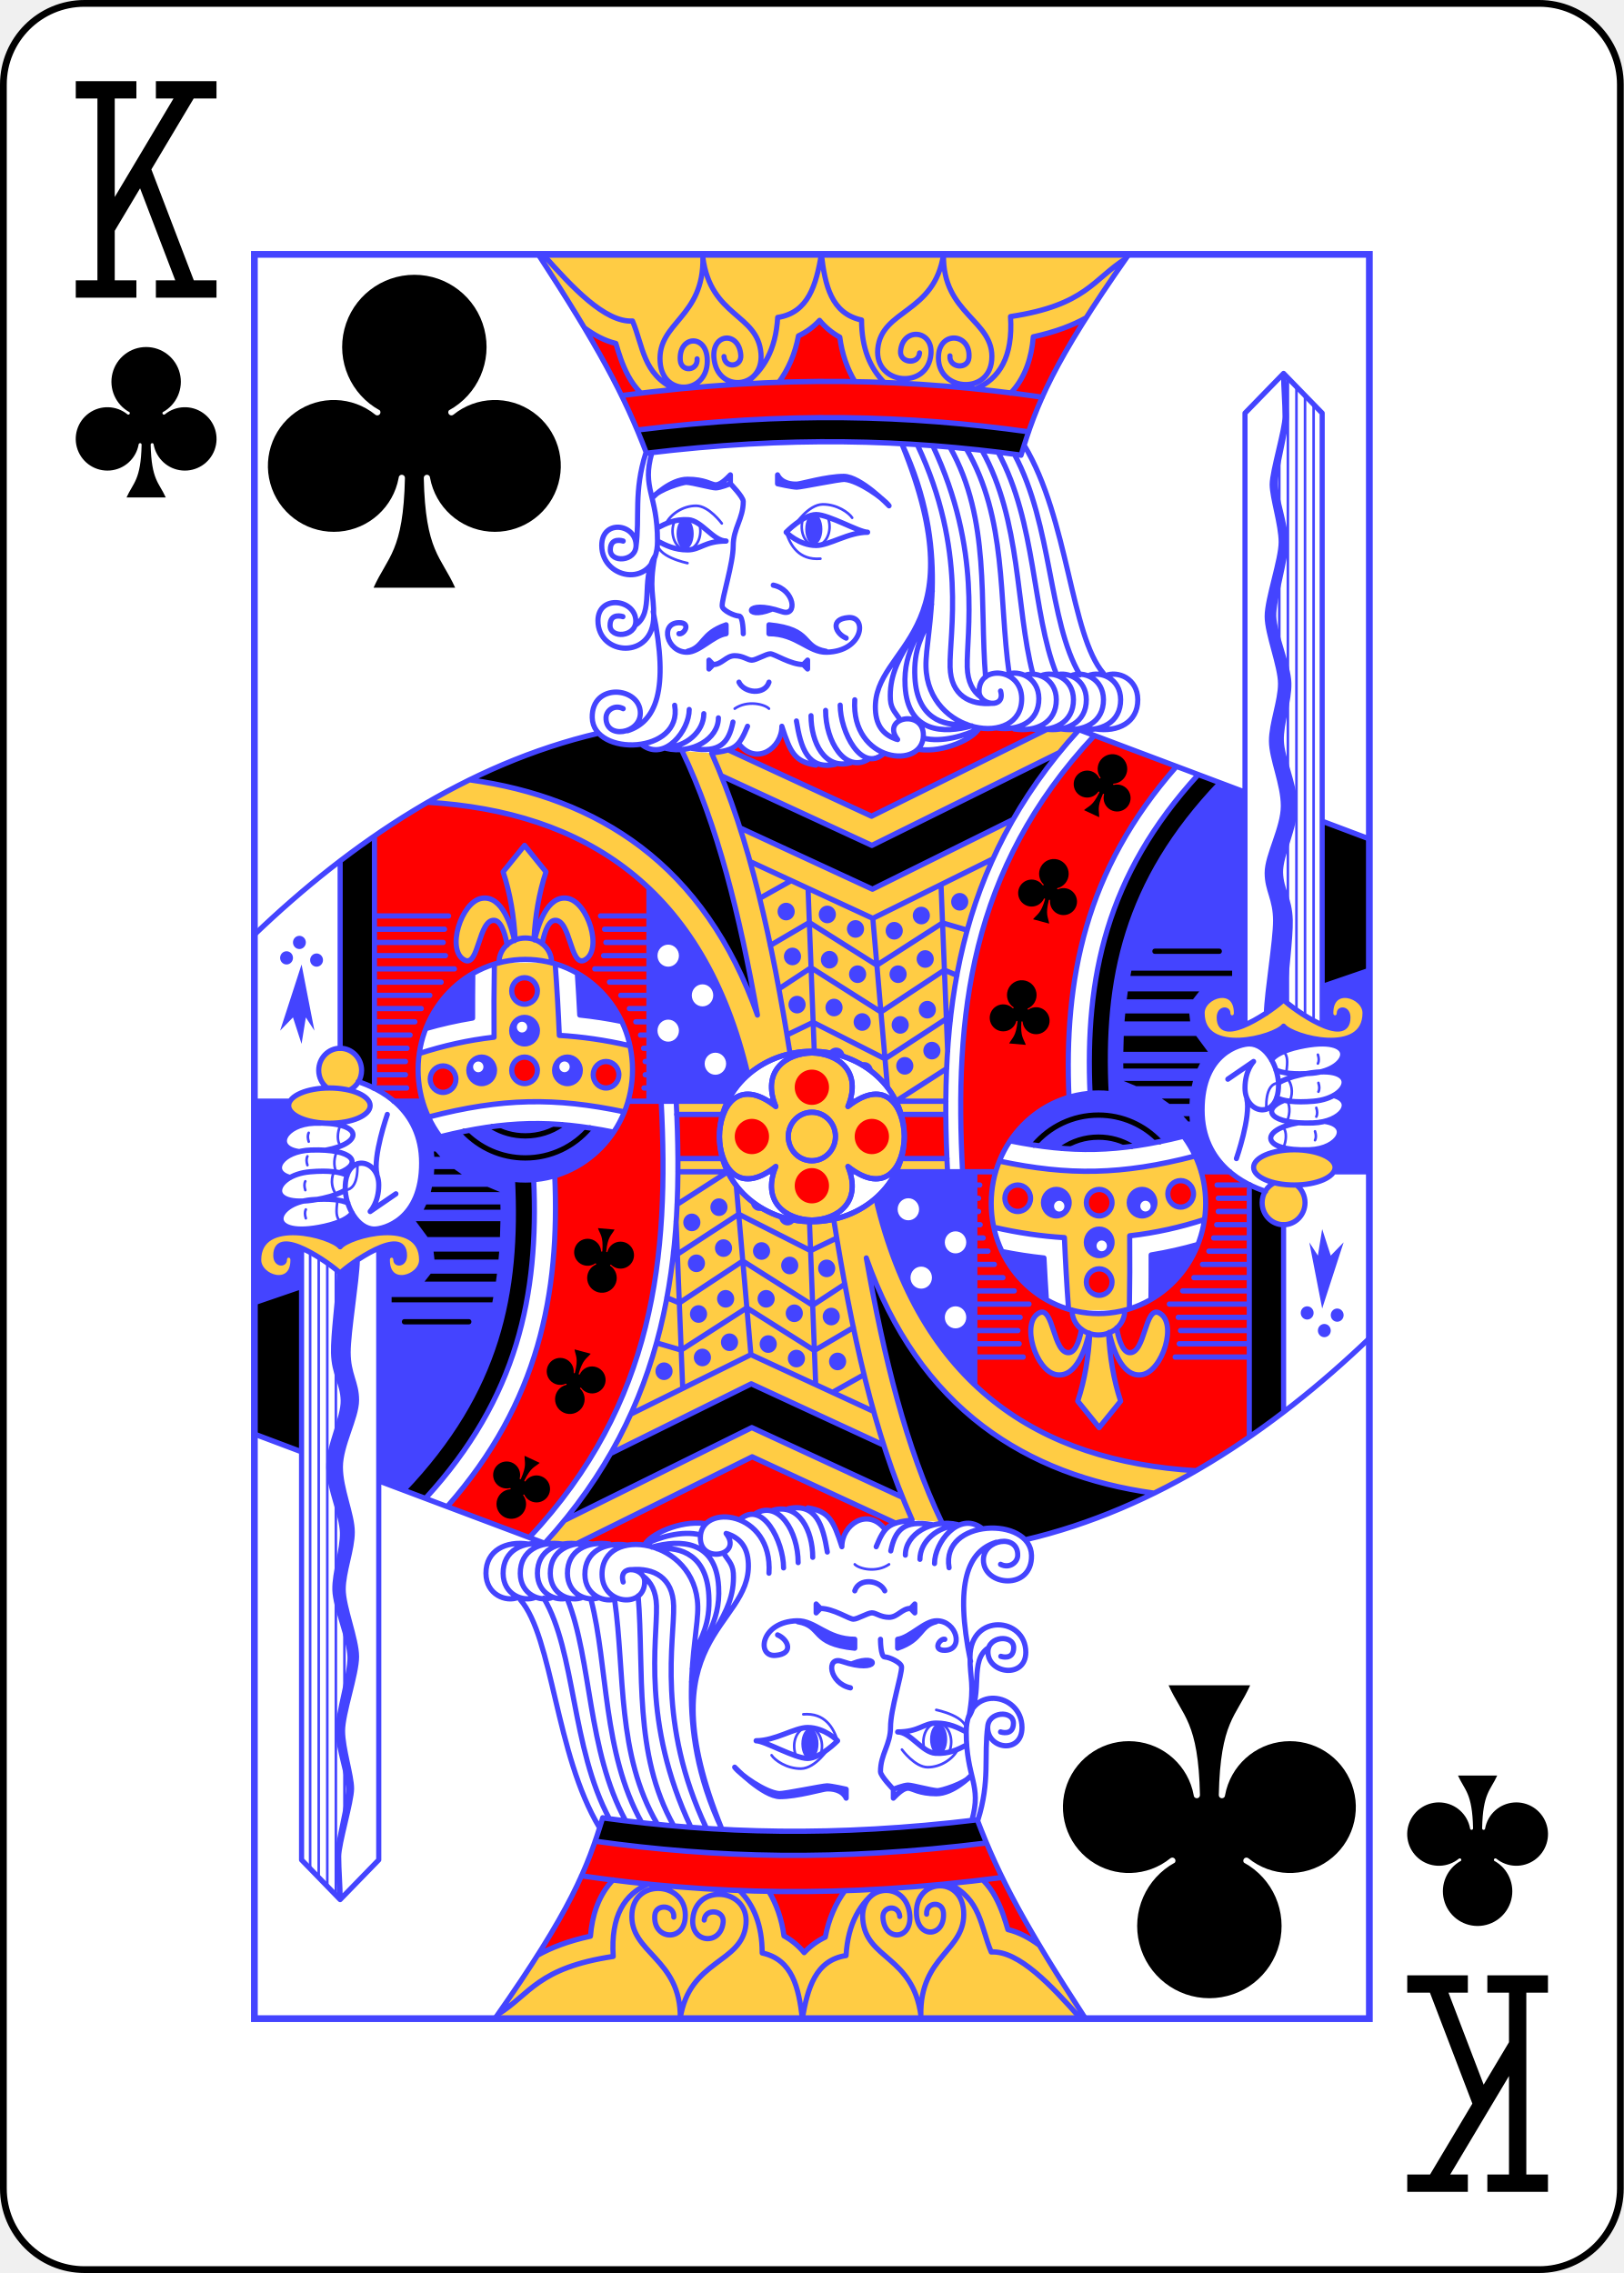
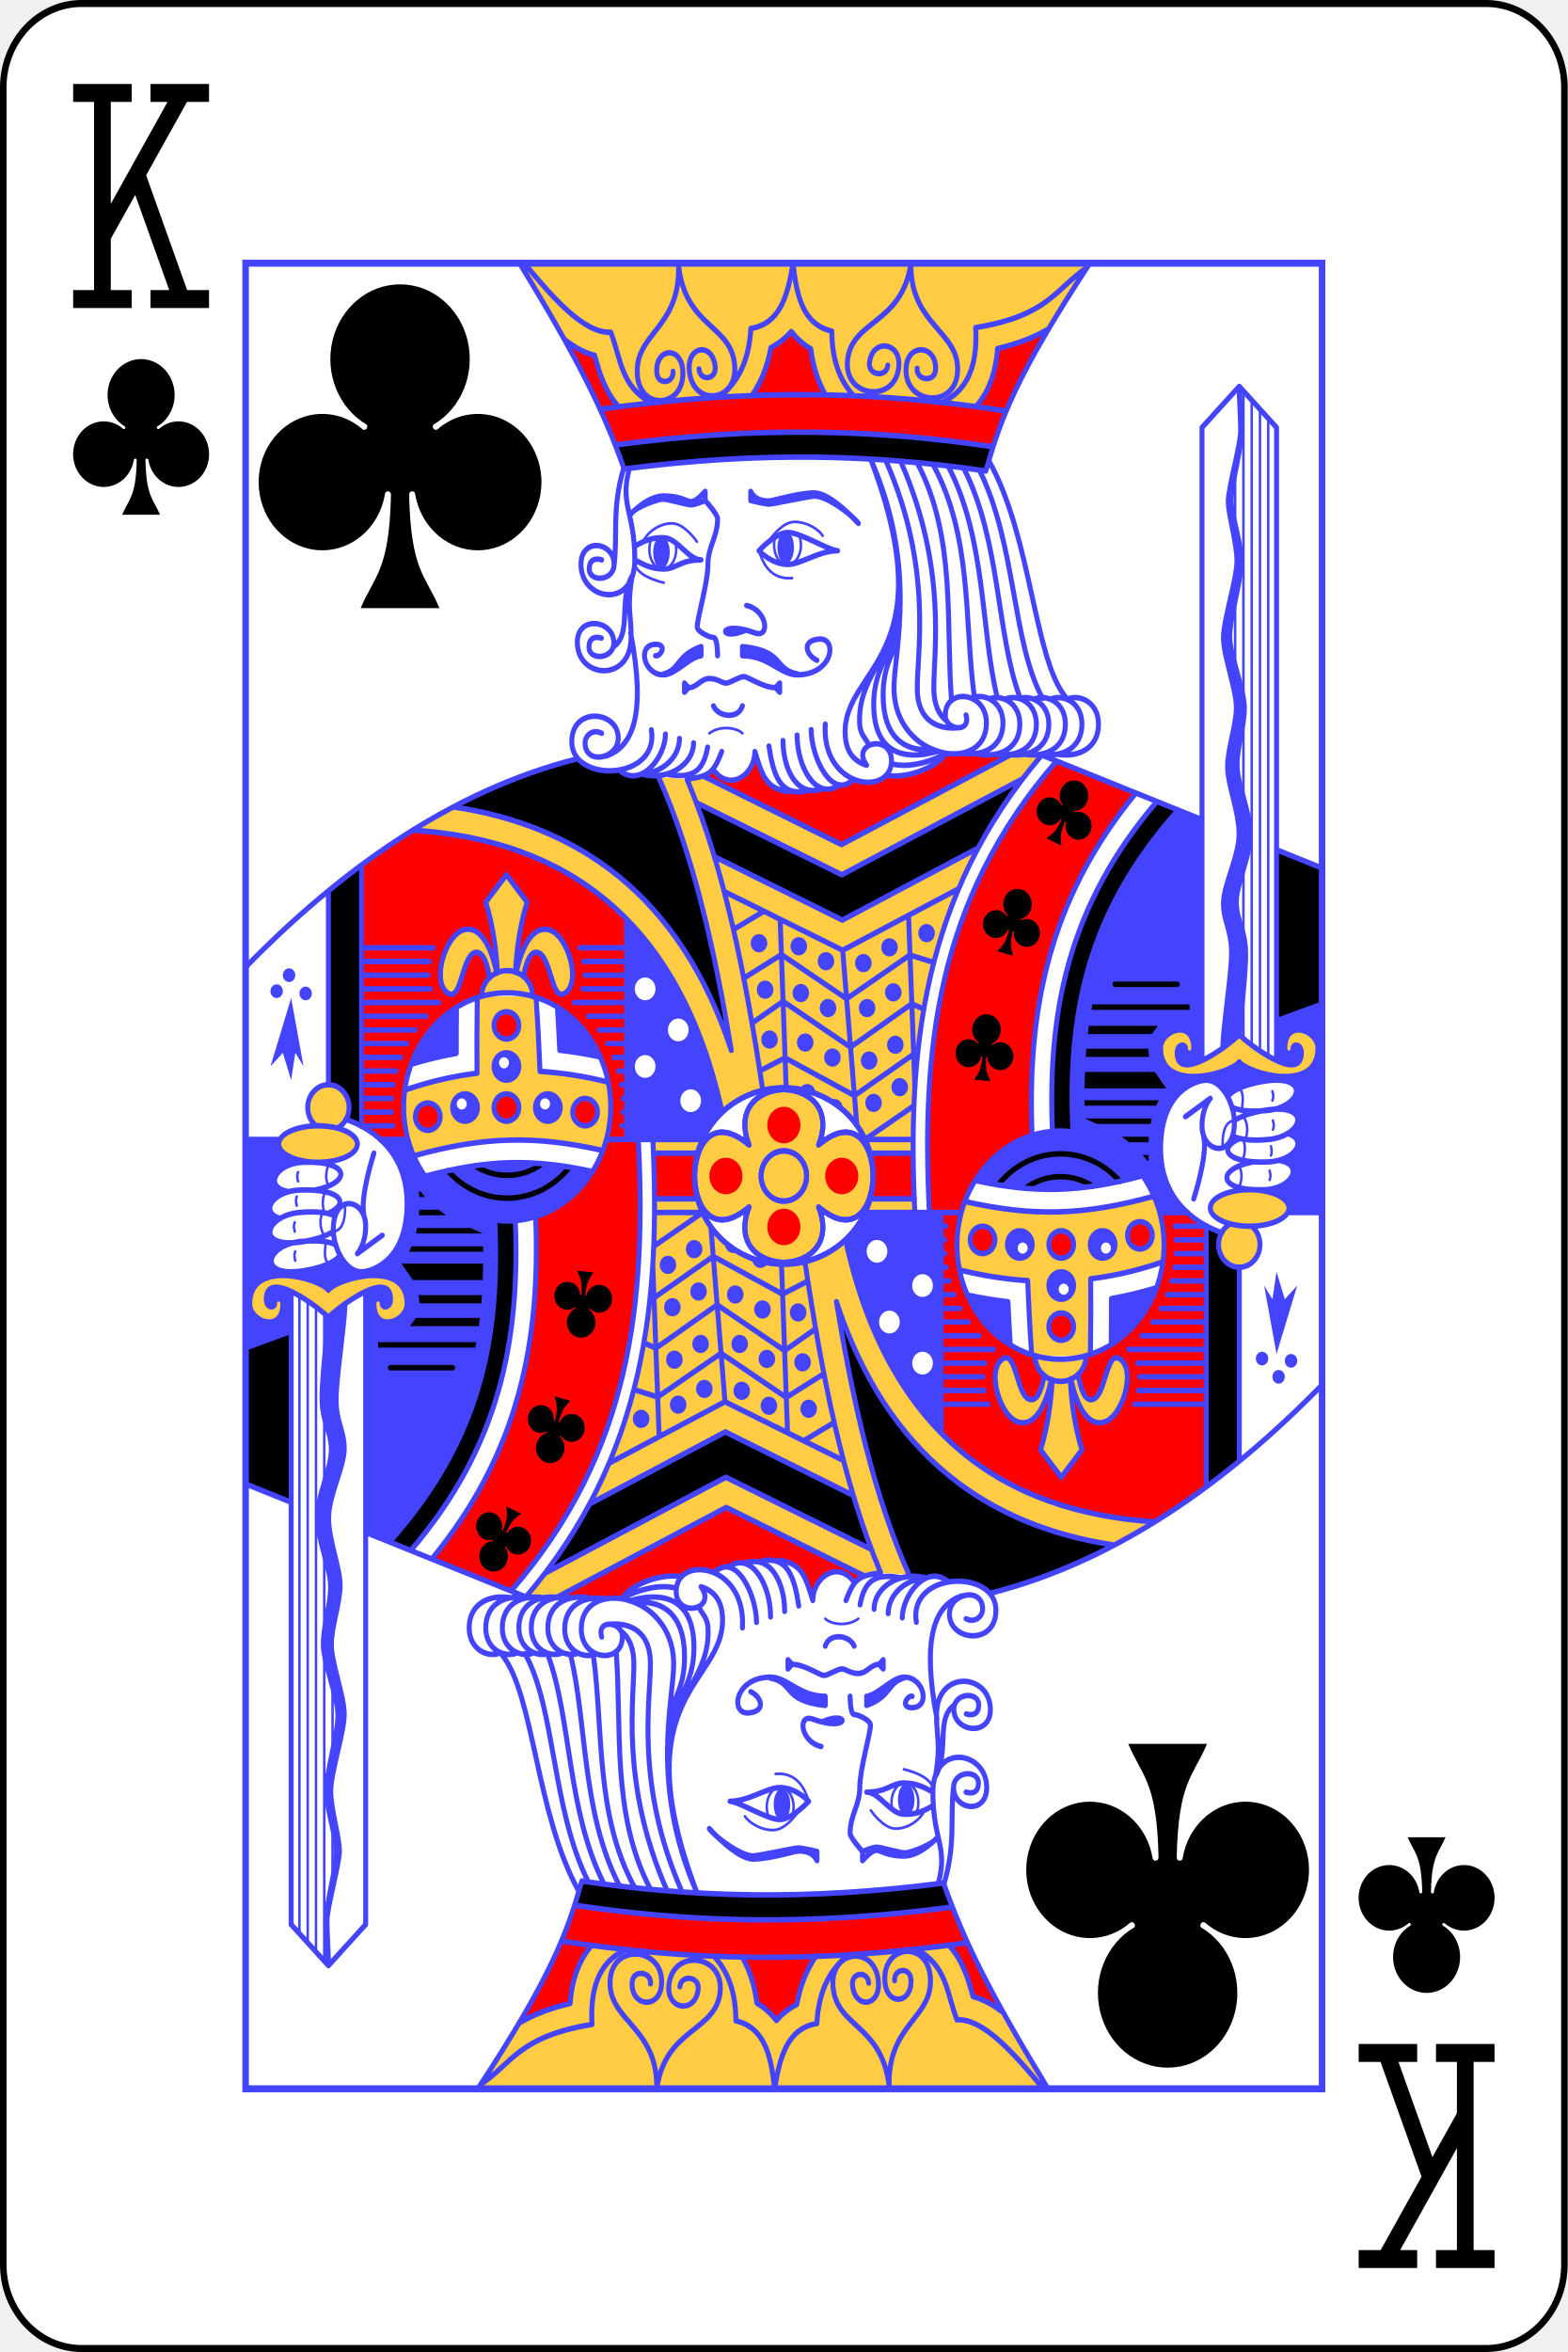
- <svg xmlns="http://www.w3.org/2000/svg" xmlns:xlink="http://www.w3.org/1999/xlink" width="2.5in" height="3.5in" viewBox="-120 -168 240 336" preserveAspectRatio="none" class="card" face="KC">
+ <svg xmlns="http://www.w3.org/2000/svg" xmlns:xlink="http://www.w3.org/1999/xlink" width="360" height="540" viewBox="-120 -168 240 336" preserveAspectRatio="none" class="card" face="KC">
  <defs>
    <rect id="CKX" width="164.8" height="260.8" x="-82.4" y="-130.4" />
  </defs>
  <symbol id="CK" viewBox="-500 -500 1000 1000" preserveAspectRatio="xMinYMid">
    <path d="M-285 -460L-85 -460M-185 -460L-185 460M-285 460L-85 460M85 -460L285 -460M185 -440L-170 155M85 460L285 460M185 440L-10 -70" stroke="black" stroke-width="80" stroke-linecap="square" stroke-miterlimit="1.5" fill="none" />
  </symbol>
  <symbol id="C" viewBox="-600 -600 1200 1200" preserveAspectRatio="xMinYMid">
    <path d="M30 150C35 385 85 400 130 500L-130 500C-85 400 -35 385 -30 150A10 10 0 0 0 -50 150A210 210 0 1 1 -124 -51A10 10 0 0 0 -110 -65A230 230 0 1 1 110 -65A10 10 0 0 0 124 -51A210 210 0 1 1 50 150A10 10 0 0 0 30 150Z" fill="black" />
  </symbol>
  <symbol id="CK1" preserveAspectRatio="none" viewBox="0 0 1300 2000">
    <path fill="#FC4" d="M315.885,799.273c-12.562,0 -24.692,1.853 -36.105,5.371 -0.482,27.81 -0.564,55.373 -0.33,82.758 -30.264,3.329 -59.226,9.711 -87.205,18.668 -0.918,6.037 -1.359,12.068 -1.359,18.203 0,19.372 4.407,37.715 12.396,53.82 85.715,-21.842 147.417,-22.492 227.926,-6.012 6.301,-14.68 9.678,-30.85 9.678,-47.809 0,-9.419 -1.041,-18.594 -3.1,-27.301 -28.568,-6.289 -55.929,-10.094 -82.244,-11.602 -1.17,-27.087 -2.756,-54.122 -4.695,-81.094 -11.011,-3.262 -22.783,-5.004 -34.961,-5.004zM315,865a15,15 0 0 1 15,15 15,15 0 0 1 -15,15 15,15 0 0 1 -15,-15 15,15 0 0 1 15,-15zm-50,45a15,15 0 0 1 15,15 15,15 0 0 1 -15,15 15,15 0 0 1 -15,-15 15,15 0 0 1 15,-15zm100,0a15,15 0 0 1 15,15 15,15 0 0 1 -15,15 15,15 0 0 1 -15,-15 15,15 0 0 1 15,-15zM285.242,803.2a30.653,27.5 0 0 1 -0.01,-0.7 30.653,27.5 0 0 1 30.653,-27.5 30.653,27.5 0 0 1 30.653,27.5v0a30.653,27.5 0 0 1 -0.011,0.741M303.336,777.964C300.167,763.716 289.4,725.933 265,730c-23.937,3.989 -41.639,59.017 -20,70 16.945,8.601 16.09,-46.873 35,-45 9.353,0.926 13.581,21.494 14.691,28.027M325.938,776.554C327.446,750.406 331.614,724.785 340,700l-25,-30 -25,30c8.449,24.971 12.617,50.791 14.095,77.143M335.565,781.59C336.989,773.911 341.253,755.866 350,755c18.91,-1.873 18.055,53.601 35,45 21.639,-10.983 3.937,-66.011 -20,-70 -24.002,-4 -34.812,32.494 -38.175,47.247M692.055,965.938C709.004,925.848 680.221,905.826 650,905.238c-30.221,0.587 -59.004,20.61 -42.055,60.699 -45,-34.547 -65.377,2.234 -65.636,34.062 0.259,31.828 20.636,68.61 65.636,34.062 -16.95,40.089 11.834,60.112 42.055,60.699 30.221,-0.587 59.004,-20.61 42.055,-60.699 45,34.547 65.377,-2.234 65.636,-34.062 -0.259,-31.828 -20.636,-68.61 -65.636,-34.062zM625.332,910.537c-1.29,-7.872 -2.6,-15.699 -3.928,-23.484 1.33,7.788 2.648,15.604 3.941,23.479zm124.392,49.792 56.495,-0.442c0.754,-109.529 18.217,-216.805 78.238,-318.928L720.643,719.635 566.141,650.158c-9.748,-29.54 -20.637,-57.824 -32.992,-84.678l-34.475,-2.598c41.321,84.043 67.265,185.872 87.854,299.418C556.316,778.594 509.835,715.502 450.533,671.752 393.438,629.63 325.649,605.785 251.816,595.359c-16.482,7.737 -33.214,16.435 -49.742,25.709 182.001,10.664 321.309,95.862 372.763,308.34C635,890 711.038,893.671 749.724,960.329ZM609.779,823.213c0.128,0.657 0.259,1.311 0.387,1.969 -0.128,-0.658 -0.259,-1.312 -0.387,-1.969zm3.334,17.41c0.19,1.013 0.377,2.032 0.566,3.047 -0.189,-1.015 -0.377,-2.034 -0.566,-3.047zm2.693,14.621c0.351,1.93 0.701,3.861 1.049,5.797 -0.347,-1.937 -0.698,-3.866 -1.049,-5.797zm1.723,9.6c1.228,6.89 2.437,13.817 3.629,20.779 -1.191,-6.965 -2.402,-13.887 -3.629,-20.779zM1214.918,1054.939A25,25 0 0 1 1225,1075v0a25,25 0 0 1 -25,25 25,25 0 0 1 -25,-25 25,25 0 0 1 14.281,-22.585M1260,1035a47.5,20 0 0 1 -47.5,20 47.5,20 0 0 1 -47.5,-20 47.5,20 0 0 1 47.5,-20 47.5,20 0 0 1 47.5,20zM1105,860c0,-20 40,-32.707 40,0 0,7.453 -10,7.533 -10,0 0,-5 -9.929,-5.124 -10,5 -0.247,34.999 65,-10 75,-20 10,10 75.247,54.999 75,20 -0.071,-10.124 -10,-10 -10,-5 0,7.533 -10,7.453 -10,0 0,-32.707 40,-20 40,0 0,50 -85,27.6 -95,15 -10,12.6 -95,35 -95,-15zM961.508,538.871 924.371,538.304 719.572,636.91 552.731,561.53C548.522,563.039 542.702,564.015 535,565l9.177,25.88L720,670 938.71,564.549c7.323,-8.75 14.87,-17.238 22.798,-25.678zM314.675,-24.081c55.011,81.034 88.648,134.919 113.401,184.046 187.307,-23.752 340.515,-19.215 490.885,1.272 18.165,-39.343 46.776,-87.051 102.705,-164.126M806.262,960l-58.252,3e-5 6.218,15h51.22zm-254.299,7e-5 -59.368,-2e-5L492.499,975h52.346z" />
  </symbol>
  <symbol id="CK2" preserveAspectRatio="none" viewBox="0 0 1300 2000">
    <path fill="red" d="M330,835a15,15 0 0 1 -15,15 15,15 0 0 1 -15,-15 15,15 0 0 1 15,-15 15,15 0 0 1 15,15zM330,925a15,15 0 0 1 -15,15 15,15 0 0 1 -15,-15 15,15 0 0 1 15,-15 15,15 0 0 1 15,15zM235,935a15,15 0 0 1 -15,15 15,15 0 0 1 -15,-15 15,15 0 0 1 15,-15 15,15 0 0 1 15,15zM425,930a15,15 0 0 1 -15,15 15,15 0 0 1 -15,-15 15,15 0 0 1 15,-15 15,15 0 0 1 15,15zM139.82,945.306c7.62,3.718 15.839,8.658 23.19,14.922l33.176,-0.048c-3.453,-11.245 -5.302,-23.36 -5.302,-35.905 10e-6,-58.338 39.964,-107.342 94.008,-121.128l0.349,0.054c-0.007,-0.233 -0.01,-0.466 -0.01,-0.7 0,-7.817 3.635,-14.872 9.465,-19.676C293.581,776.494 289.353,755.926 280,755c-18.91,-1.873 -18.055,53.601 -35,45 -21.639,-10.983 -3.937,-66.011 20,-70 24.4,-4.067 35.167,33.716 38.336,47.964l0.759,-0.82C302.617,750.791 298.449,724.971 290,700l25,-30 25,30c-8.386,24.785 -12.554,50.406 -14.062,76.554l0.887,0.693C330.188,762.494 340.998,726 365,730c23.937,3.989 41.639,59.017 20,70 -16.945,8.601 -16.09,-46.873 -35,-45 -8.747,0.866 -13.011,18.911 -14.708,26.302 6.749,4.751 11.246,12.504 11.246,21.198 0,0 -0.004,0.494 0.335,0.738 54.217,13.902 94.012,62.822 94.012,121.037 0,12.296 -1.775,24.177 -5.178,35.564l24.588,0.162 -0.034,-241.332c-67.099,-62.058 -155.93,-91.59 -258.1,-97.65 -21.19,11.91 -42.063,24.819 -62.295,38.421L140,940ZM600.074,1000a20,20 0 0 1 -20,20 20,20 0 0 1 -20,-20 20,20 0 0 1 20,-20 20,20 0 0 1 20,20zM670,944.171a20,20 0 0 1 -20,20 20,20 0 0 1 -20,-20 20,20 0 0 1 20,-20 20,20 0 0 1 20,20zM492.279,974.457c0.903,16.641 1.104,34.162 1.149,50.803l53.451,-0.341c-3.026,-7.745 -4.501,-16.506 -4.569,-24.919 0.07,-8.615 1.614,-17.593 4.745,-25.429M949.495,955.597c-40.89,11.85 -72.976,43.679 -85.452,84.269l-38.424,0.127c-9.314,-175.274 7.103,-342.09 153.56,-494.674l95.939,35.134C968.125,698.475 943.889,822.19 949.495,955.597ZM869.189,535.838l55.182,2.466 -204.799,98.606 -167.212,-75.257c4.803,-1.49 8.364,-3.585 12.055,-6.76C585,580 615,560 615,535c10,30 15,40 39.615,43.97 28.317,-1.168 56.271,-2.887 77.742,-14.417 16.018,6.956 33.704,5.118 42.247,-4.035 29.608,4.696 64.647,-11.968 69.861,-23.703 8.364,1.277 17.089,1.043 24.724,-0.977zM385.068,83.802c10.924,7.535 23.026,14.089 36.414,17.193 3.267,10.612 6.91,23.055 14.428,36.765 3.727,6.796 8.659,13.439 14.083,19.651 56.069,-6.631 109.767,-10.662 161.315,-12.313 10.983,-14.435 19.109,-32.141 23.045,-52.675 9.534,-4.369 17.877,-10.464 24.628,-17.581 6.334,7.509 14.316,14.094 23.585,19.026 2.55,19.152 8.806,36.11 17.092,50.458 62.52,0.996 122.871,5.51 182.229,12.897 1.037,-1.05 2.172,-2.283 3.279,-3.56 13.508,-15.578 21.043,-36.194 22.979,-60.173 26.421,-5.609 46.231,-13.179 61.298,-20.946C932.027,129.866 915.355,165.636 902.969,200.448 762.459,182.124 619.895,178.132 445.947,198.207 430.242,162.076 411.849,127.382 385.068,83.802Z" />
  </symbol>
  <symbol id="CK3" preserveAspectRatio="none" viewBox="0 0 1300 2000">
    <path fill="#44F" d="M1200 135C1199.963 150.315 1201.717 168.768 1201.717 183.768C1201.717 198.768 1186.717 245.82 1186.717 260.82C1186.717 275.82 1197.201 306.232 1197.201 326.232C1197.201 346.232 1180.895 390.336 1180.895 410.336C1180.895 430.336 1196.453 466.643 1196.453 486.643C1196.453 506.643 1185.895 531.643 1185.895 551.643C1185.895 571.643 1199.736 600.264 1199.736 625.264C1199.736 650.264 1180.895 681.158 1180.895 701.158C1180.895 721.158 1190.707 730.336 1190.707 755.336C1190.707 778.593 1180.532 836.2 1179.959 860.199L1200.408 845.623C1202.316 817.811 1208.24 774.169 1207.709 754.729C1207.027 729.738 1196.969 720.83 1196.424 700.838C1195.878 680.845 1213.872 649.448 1213.189 624.457C1212.507 599.466 1197.888 571.233 1197.342 551.24C1196.796 531.248 1206.669 505.969 1206.123 485.977C1205.577 465.984 1189.034 430.118 1188.488 410.125C1187.943 390.132 1203.04 345.598 1202.494 325.605C1201.948 305.613 1190.638 275.5 1190.228 260.506C1189.819 245.511 1203.53 198.067 1203.121 183.072C1202.712 168.078 1200.447 149.679 1200 135zM652.26 294.029A10 17.5 0 0 0 642.26 311.529A10 17.5 0 0 0 652.26 329.029A10 17.5 0 0 0 662.26 311.529A10 17.5 0 0 0 652.26 294.029zM502.215 299.203A10 17.5 0 0 0 492.215 316.703A10 17.5 0 0 0 502.215 334.203A10 17.5 0 0 0 512.215 316.703A10 17.5 0 0 0 502.215 299.203zM550 420C520 430 525 445 505 450L504.465 450.986C519.068 450.964 535 432.099 550 430L550 420zM600 420L600 430C632.317 430 645.721 451.485 667.297 450.986L666.506 450C636.948 445 652.098 425 600 420zM1126 599.061C1015.815 711.505 992.442 822.225 998.879 951.623C1048.65 957.362 1089.64 992.637 1103.625 1039.775L1137.059 1039.93C1119.776 1025.488 1105 1003.421 1105 970C1105 905 1150 895 1160 895C1170.714 895 1179.736 902.646 1185.881 913.133C1189.438 907.935 1200.299 902.142 1218.371 898.27C1285.078 883.975 1278.994 920.775 1238.9 927.318C1275.874 923.812 1277.755 942.641 1258.422 953.398C1279.743 958.961 1271.8 976.953 1247.693 982.826C1278.933 986.922 1264.82 1013.867 1230.631 1015.809C1247.984 1019.576 1260 1026.697 1260 1035C1260 1036.834 1259.414 1038.61 1258.373 1040.148L1300 1040.029L1300 662.668L1245 642.504L1244.897 873.416C1260.947 880.242 1275.115 881.344 1275 865C1274.929 854.876 1265 855 1265 860C1265 867.533 1255 867.453 1255 860C1255 827.293 1295 840 1295 860C1295 910 1210 887.6 1200 875C1195.794 880.299 1178.32 887.326 1159.484 889.977C1159.215 890.014 1158.946 890.052 1158.676 890.088C1157.543 890.239 1156.406 890.38 1155.268 890.498C1130.54 893.06 1105 887.407 1105 860C1105 840 1145 827.293 1145 860C1145 867.453 1135 867.533 1135 860C1135 855 1125.071 854.876 1125 865C1124.886 881.128 1138.68 880.268 1154.783 873.551L1155 609.209L1126 599.061zM1238.9 927.318C1236.931 927.505 1234.889 927.738 1232.719 928.057C1234.859 927.891 1236.921 927.641 1238.9 927.318zM460.174 718.588L459.896 960L550.65 960.072L575.322 929.25C552.679 836.103 513.073 767.382 460.174 718.588zM822.381 723.916A10 10 0 0 0 812.381 733.916A10 10 0 0 0 822.381 743.916A10 10 0 0 0 832.381 733.916A10 10 0 0 0 822.381 723.916zM620 735A10 10 0 0 0 610 745A10 10 0 0 0 620 755A10 10 0 0 0 630 745A10 10 0 0 0 620 735zM668.029 738.283A10 10 0 0 0 658.029 748.283A10 10 0 0 0 668.029 758.283A10 10 0 0 0 678.029 748.283A10 10 0 0 0 668.029 738.283zM777.635 739.516A10 10 0 0 0 767.635 749.516A10 10 0 0 0 777.635 759.516A10 10 0 0 0 787.635 749.516A10 10 0 0 0 777.635 739.516zM700.871 754.705A10 10 0 0 0 690.871 764.705A10 10 0 0 0 700.871 774.705A10 10 0 0 0 710.871 764.705A10 10 0 0 0 700.871 754.705zM746.025 756.758A10 10 0 0 0 736.025 766.758A10 10 0 0 0 746.025 776.758A10 10 0 0 0 756.025 766.758A10 10 0 0 0 746.025 756.758zM52.5 772.5A7.5 7.5 0 0 0 45 780A7.5 7.5 0 0 0 52.5 787.5A7.5 7.5 0 0 0 60 780A7.5 7.5 0 0 0 52.5 772.5zM482.5 782.5C489.404 782.5 495 788.096 495 795C495 801.904 489.404 807.5 482.5 807.5C475.596 807.5 470 801.904 470 795C470 788.096 475.596 782.5 482.5 782.5zM627.389 785.902A10 10 0 0 0 617.389 795.902A10 10 0 0 0 627.389 805.902A10 10 0 0 0 637.389 795.902A10 10 0 0 0 627.389 785.902zM782.15 788.777A10 10 0 0 0 772.15 798.777A10 10 0 0 0 782.15 808.777A10 10 0 0 0 792.15 798.777A10 10 0 0 0 782.15 788.777zM670.492 789.598A10 10 0 0 0 660.492 799.598A10 10 0 0 0 670.492 809.598A10 10 0 0 0 680.492 799.598A10 10 0 0 0 670.492 789.598zM37.5 790A7.5 7.5 0 0 0 30 797.5A7.5 7.5 0 0 0 37.5 805A7.5 7.5 0 0 0 45 797.5A7.5 7.5 0 0 0 37.5 790zM72.5 792.5A7.5 7.5 0 0 0 65 800A7.5 7.5 0 0 0 72.5 807.5A7.5 7.5 0 0 0 80 800A7.5 7.5 0 0 0 72.5 792.5zM55 805L30 880L45 865L55 895L60 865L70 880L55 805zM703.334 806.018A10 10 0 0 0 693.334 816.018A10 10 0 0 0 703.334 826.018A10 10 0 0 0 713.334 816.018A10 10 0 0 0 703.334 806.018zM750.541 806.018A10 10 0 0 0 740.541 816.018A10 10 0 0 0 750.541 826.018A10 10 0 0 0 760.541 816.018A10 10 0 0 0 750.541 806.018zM376.646 815.021C377.643 830.719 378.557 846.476 379.371 862.24C395.318 863.875 411.581 866.286 428.104 869.275C416.796 846.245 398.831 827.397 376.646 815.021zM254.529 815.438C230.127 829.151 210.895 850.788 200.07 877.217C217.64 872.651 235.797 868.648 254.414 865.678C254.378 849.004 254.428 832.278 254.529 815.438zM522.5 827.5C529.404 827.5 535 833.096 535 840C535 846.904 529.404 852.5 522.5 852.5C515.596 852.5 510 846.904 510 840C510 833.096 515.596 827.5 522.5 827.5zM632.727 840.5A10 10 0 0 0 622.727 850.5A10 10 0 0 0 632.727 860.5A10 10 0 0 0 642.727 850.5A10 10 0 0 0 632.727 840.5zM675.83 843.785A10 10 0 0 0 665.83 853.785A10 10 0 0 0 675.83 863.785A10 10 0 0 0 685.83 853.785A10 10 0 0 0 675.83 843.785zM784.613 846.248A10 10 0 0 0 774.613 856.248A10 10 0 0 0 784.613 866.248A10 10 0 0 0 794.613 856.248A10 10 0 0 0 784.613 846.248zM708.67 860.205A10 10 0 0 0 698.67 870.205A10 10 0 0 0 708.67 880.205A10 10 0 0 0 718.67 870.205A10 10 0 0 0 708.67 860.205zM753.006 863.49A10 10 0 0 0 743.006 873.49A10 10 0 0 0 753.006 883.49A10 10 0 0 0 763.006 873.49A10 10 0 0 0 753.006 863.49zM315 865A15 15 0 0 0 300 880A15 15 0 0 0 315 895A15 15 0 0 0 330 880A15 15 0 0 0 315 865zM482.5 867.5C489.404 867.5 495 873.096 495 880C495 886.904 489.404 892.5 482.5 892.5C475.596 892.5 470 886.904 470 880C470 873.096 475.596 867.5 482.5 867.5zM312.041 869.941A6.026 6.074 0 0 1 318.068 876.016A6.026 6.074 0 0 1 312.041 882.09A6.026 6.074 0 0 1 306.016 876.016A6.026 6.074 0 0 1 312.041 869.941zM789.951 892.635A10 10 0 0 0 779.951 902.635A10 10 0 0 0 789.951 912.635A10 10 0 0 0 799.951 902.635A10 10 0 0 0 789.951 892.635zM678.293 899.203A10 10 0 0 0 669.188 905.07L688.271 909.854A10 10 0 0 0 688.293 909.203A10 10 0 0 0 678.293 899.203zM537.5 905C544.404 905 550 910.596 550 917.5C550 924.404 544.404 930 537.5 930C530.596 930 525 924.404 525 917.5C525 910.596 530.596 905 537.5 905zM758.342 909.877A10 10 0 0 0 748.342 919.877A10 10 0 0 0 758.342 929.877A10 10 0 0 0 768.342 919.877A10 10 0 0 0 758.342 909.877zM265 910A15 15 0 0 0 250 925A15 15 0 0 0 265 940A15 15 0 0 0 280 925A15 15 0 0 0 265 910zM365 910A15 15 0 0 0 350 925A15 15 0 0 0 365 940A15 15 0 0 0 380 925A15 15 0 0 0 365 910zM361.607 914.941A6.026 6.074 0 0 1 367.633 921.016A6.026 6.074 0 0 1 361.607 927.09A6.026 6.074 0 0 1 355.58 921.016A6.026 6.074 0 0 1 361.607 914.941zM261.025 915A6.026 6.074 0 0 1 267.053 921.074A6.026 6.074 0 0 1 261.025 927.148A6.026 6.074 0 0 1 255 921.074A6.026 6.074 0 0 1 261.025 915zM711.133 915.623A10 10 0 0 0 705.51 917.355L720.975 927.398A10 10 0 0 0 721.133 925.623A10 10 0 0 0 711.133 915.623zM325.588 985.371C291.707 985.617 257.52 990.424 216.973 1000.275C239.571 1030.114 275.49 1049.273 315.885 1049.273C358.635 1049.273 396.373 1027.814 418.719 995.039C385.14 988.487 355.483 985.154 325.588 985.371z" />
  </symbol>
  <symbol id="CK4" preserveAspectRatio="none" viewBox="0 0 1300 2000">
    <path fill="black" d="M672.932,185.051c-70.695,-0.111 -145.242,4.245 -226.6,14.096l10.719,26.285c165.82,-19.487 302.234,-15.744 436.891,2.145l8.82,-26.432C828.225,191.039 753.053,185.177 672.932,185.051ZM401.371,542.795c-51.871,11.766 -101.648,29.669 -149.643,52.605 73.92,10.384 141.71,34.23 198.805,76.352 59.302,43.75 105.782,106.842 135.994,190.549C565.939,748.755 539.995,646.926 498.674,562.883L425,555ZM938.568,564.764 720,670 544.178,590.879l21.852,59.182 154.613,69.574 163.99,-78.959zm161.953,24.988C992.685,704.048 968.491,820.681 974.32,951.086l24.766,0.594C992.443,822.223 1015.815,711.504 1126.139,599.146ZM1245,642.299v187.727l55,-18.357V662.613ZM139.914,659.406c-13.638,9.143 -39.99,28.348 -39.99,28.348L100,900c13.807,0 25,11.193 25,25 0,4.939 -1.431,9.543 -4.184,13.057 5.064,1.281 12.006,3.796 19.5,7.492L140,940ZM1050,787c-4.057,-0.057 -4.057,6.057 0,6h75c4.057,0.057 4.057,-6.057 0,-6zm-27.457,25 -1.141,6H1140v-6zm-4.174,23.5 -1.242,9h77.267l7.236,-9zm-2.996,25 -0.814,9h76.51l-1.035,-9zm-1.726,25.5 -0.492,18h98.631l-13.719,-18zm-0.602,31 0.133,6h86.402l3.066,-6zm0.447,20 14.803,6h64.621l1.395,-6zm44.559,20 8.865,6h23.383l0.357,-6zm25.17,20 5.519,6h2.035l-0.543,-6zm-725.148,6.648a3,3 0 0 0 -1.604,0.529c-11.457,7.663 -25.357,12.096 -40.584,12.096 -13.727,0 -26.375,-3.605 -37.129,-9.928a3,3 0 1 0 -3.041,5.172c11.669,6.861 25.391,10.756 40.17,10.756 16.394,0 31.485,-4.793 43.92,-13.109a3,3 0 0 0 -1.732,-5.516zm33.119,3.672a3,3 0 0 0 -2.297,1.055c-17.731,20.208 -43.762,32.898 -73.01,32.898 -27.389,0 -51.952,-11.127 -69.527,-29.137a3,3 0 1 0 -4.295,4.189c18.666,19.127 44.806,30.947 73.822,30.947 30.986,0 58.688,-13.479 77.52,-34.941a3,3 0 0 0 -2.213,-5.012z" />
  </symbol>
  <symbol id="CK5" preserveAspectRatio="none" viewBox="0 0 1300 2000">
    <path stroke="#44F" stroke-linecap="round" stroke-linejoin="round" stroke-width="6" fill="none" d="M522.899,3.48c9.297,67.907 63.934,63.432 67.753,108.843 3.441,40.921 -51.645,45.49 -54.872,4.551 -2.181,-27.669 29.204,-29.893 31.355,-2.601 1.075,13.646 -18.522,15.272 -19.597,1.625M522.899,3.48C524.357,72.037 469.728,76.624 473.07,122.076c3.011,40.956 58.098,36.388 54.872,-4.551 -2.181,-27.669 -33.506,-24.692 -31.355,2.601 1.075,13.646 20.673,12.021 19.597,-1.625M803.52,0.008c-1.617,68.432 60.021,74.375 56.2,119.751 -3.446,40.92 -65.701,35.012 -62.012,-5.886 2.493,-27.641 37.895,-23.902 35.436,3.364 -1.229,13.633 -23.377,11.53 -22.147,-2.102M803.499,0.01C792.848,67.581 731.196,61.822 726.837,107.146c-3.931,40.874 58.324,46.784 62.012,5.886 2.493,-27.641 -32.977,-30.629 -35.436,-3.364 -1.229,13.633 20.918,15.735 22.147,2.102M881.76,157.364c1.162,-1.191 2.297,-2.424 3.404,-3.7 13.508,-15.578 21.043,-36.194 22.979,-60.173C934.565,87.882 954.374,80.312 970,71.807M840.764,152.609C868.581,141.054 884.669,116.444 881.616,70.528 970.038,57.493 977.856,28.05 1016.116,4.804M384.638,83.186c11.354,8.151 23.456,14.705 36.844,17.809 3.267,10.612 6.91,23.055 14.428,36.765 3.727,6.796 8.659,13.439 14.821,19.612M490.657,153.044C452.771,135.41 453.483,104.497 440.895,75.58 408.942,77.337 370.459,37.367 336.36,-0.2M611.364,145.179c10.925,-14.516 19.051,-32.222 22.987,-52.756 9.534,-4.369 17.877,-10.464 24.628,-17.581 6.334,7.509 14.316,14.094 23.585,19.026 2.55,19.152 8.806,36.11 17.69,50.523M661.111,-4.759348e-7C654.888,34.596 646.015,66.138 610.121,71.521 608.01,108.173 593.554,131.478 571.811,146.878M734.47,145.372C718.002,129.079 707.963,106.586 707.944,74.453 672.417,66.93 665.355,34.91 661.111,-4.759348e-7c0,0 0,0 0,0M1019.418,0.214C930.312,123.368 911.818,170.701 893.877,227.738M331.331,0.603C399.557,102.391 431.379,159.184 457.191,225.525M446.332,199.147c173.564,-21.015 316.127,-17.023 456.431,1.998M457.051,225.432c165.82,-19.487 302.234,-15.745 436.89,2.144M428.129,160.035c187.255,-23.821 340.462,-19.284 490.611,1.877M-0.065,771.262C113.128,665.907 248.106,577.56 401.371,542.796M1155,609.634 959.395,538.071M1300,662.683l-55,-20.122M924.371,538.304 719.572,636.91 552.273,561.626M544.177,590.88 720,670 938.568,564.763M566.03,650.06l154.613,69.575 163.991,-78.958M577.896,688.297l143.174,64.427 140.143,-67.476M647.054,757.407l78.748,48.387 76.561,-47.889M649.065,808.666l81.47,50.197 74.01,-47.519M651.494,870.604l83.774,41.328 71.531,-45.383M800.589,714.438l7.728,189.336M625.965,709.928l-36.854,20.102M647.055,757.407l-45.62,26.06M649.065,808.666l-37.577,23.997M651.494,870.604 620.961,884.876M802.363,757.904l28.806,8.172M806.798,866.548l4.647,2.216M804.545,811.344l14.644,6.01M605.783,960 599.283,960M700.717,960l-6.5,-10e-6M460,960 460,718.461M440.885,924.274a125,125 0 0 1 -125,125 125,125 0 0 1 -125,-125 125,125 0 0 1 125,-125 125,125 0 0 1 125,125v0M961.508,538.871C815.969,693.799 799.004,865.22 808.188,1039.996M825.704,1039.985C816.305,864.718 832.722,697.903 979.428,545.419M949.775,955.531C943.889,822.19 968.125,698.475 1075.097,580.488M999.086,951.68C992.442,822.224 1015.816,711.505 1126.139,599.147M974.32,951.086C968.491,820.681 992.685,704.047 1100.521,589.751M677.5,1000A27.5,27.5 0 0 1 650,1027.5 27.5,27.5 0 0 1 622.5,1000 27.5,27.5 0 0 1 650,972.5 27.5,27.5 0 0 1 677.5,1000v0M692.055,965.938C709.004,925.848 680.221,905.826 650,905.238c-30.221,0.587 -59.004,20.61 -42.055,60.699 -45,-34.547 -65.377,2.234 -65.636,34.062 0.259,31.828 20.636,68.61 65.636,34.062 -16.95,40.089 11.834,60.112 42.055,60.699 30.221,-0.587 59.004,-20.61 42.055,-60.699 45,34.547 65.377,-2.234 65.636,-34.062 -0.259,-31.828 -20.636,-68.61 -65.636,-34.062v0M498.674,562.882c41.321,84.043 67.265,185.872 87.853,299.418C556.316,778.594 509.835,715.502 450.533,671.752 393.438,629.63 325.648,605.784 251.28,595.714M196.201,960H162.654M140,659.363V940M100,687.779V900M1214.918,1054.939A25,25 0 0 1 1225,1075v0a25,25 0 0 1 -25,25 25,25 0 0 1 -25,-25 25,25 0 0 1 14.281,-22.585M1179.074,1062.185C1156.123,1055.045 1105,1032.163 1105,970c0,-65 45,-75 55,-75 20,0 34.105,26.642 34.105,46.642 0,40 -39.105,33.772 -39.105,3.358 0,-20 10,-30 10,-30l-30,20M1260,1035a47.5,20 0 0 1 -47.5,20 47.5,20 0 0 1 -47.5,-20 47.5,20 0 0 1 47.5,-20 47.5,20 0 0 1 47.5,20v0M1193.849,939.442C1199.452,935.884 1208.185,932.532 1220,930v0c70,-15 59.845,26.263 15,30 -21.683,1.807 -36.039,-0.242 -43.223,-4.09M1258.165,953.489c25.294,6.414 10.023,30.033 -24.041,31.153 -50.432,1.659 -60.461,-15.413 -33.333,-25.699M1247.535,982.835c31.398,4.087 17.286,31.032 -17.147,32.231 -56.677,1.973 -59.351,-22.549 -13.184,-30.637M1185.958,913.445c3.48,-5.511 14.34,-11.303 32.413,-15.176v0c70,-15 59.845,26.263 15,30 -20.954,1.746 -35.065,-0.109 -42.474,-3.708M1157.097,957.322C1162.097,977.322 1145,1025 1145,1025M1155,873.428V180l45,-45 45,45v693.428M1105,860c0,-20 40,-32.707 40,0 0,7.453 -10,7.533 -10,0 0,-5 -9.929,-5.124 -10,5 -0.247,34.999 65,-10 75,-20 10,10 75.247,54.999 75,20 -0.071,-10.124 -10,-10 -10,-5 0,7.533 -10,7.453 -10,0 0,-32.707 40,-20 40,0 0,50 -85,27.6 -95,15 -10,12.6 -95,35 -95,-15v0M1200.408,845.624c1.908,-27.812 7.833,-71.455 7.302,-90.895 -0.682,-24.991 -10.74,-33.899 -11.286,-53.891 -0.546,-19.993 17.447,-51.39 16.765,-76.381 -0.682,-24.991 -15.3,-53.223 -15.846,-73.216 -0.546,-19.993 9.326,-45.271 8.781,-65.264 -0.546,-19.993 -17.089,-55.86 -17.634,-75.853 -0.546,-19.993 14.55,-64.526 14.005,-84.519 -0.546,-19.993 -11.856,-50.106 -12.265,-65.1 -0.409,-14.994 13.301,-62.439 12.892,-77.433C1202.711,168.078 1200.447,149.679 1200,135c-0.037,15.315 1.716,33.768 1.716,48.768 0,15 -15,62.053 -15,77.053 0,15 10.484,45.411 10.484,65.411 0,20 -16.305,64.105 -16.305,84.105 0,20 15.558,56.305 15.558,76.305 0,20 -10.558,45 -10.558,65 0,20 13.842,48.621 13.842,73.621 0,25 -18.842,55.895 -18.842,75.895 0,20 9.811,29.179 9.811,54.179 0,23.257 -10.174,80.862 -10.747,104.862M203.405,977.834c85.591,-21.582 147.294,-22.233 227.62,-5.818M279.805,804.715c-0.507,27.74 -0.591,55.303 -0.357,82.688 -30.264,3.329 -59.225,9.709 -87.14,18.529M350.728,804.292c2.057,26.958 3.642,53.992 4.812,81.079 26.316,1.508 53.676,5.313 82.16,11.718M217.225,1000.164c76.071,-18.433 129.859,-19.104 201.299,-5.165M254.644,815.468c-0.216,16.81 -0.265,33.535 -0.23,50.209 -18.617,2.97 -36.774,6.973 -54.477,11.922M428.173,869.543c-16.592,-3.257 -32.855,-5.668 -48.802,-7.302 -0.814,-15.765 -1.727,-31.52 -2.813,-47.256M330,880a15,15 0 0 1 -15,15 15,15 0 0 1 -15,-15 15,15 0 0 1 15,-15 15,15 0 0 1 15,15v0M330,835a15,15 0 0 1 -15,15 15,15 0 0 1 -15,-15 15,15 0 0 1 15,-15 15,15 0 0 1 15,15v0M330,925a15,15 0 0 1 -15,15 15,15 0 0 1 -15,-15 15,15 0 0 1 15,-15 15,15 0 0 1 15,15v0M280,925a15,15 0 0 1 -15,15 15,15 0 0 1 -15,-15 15,15 0 0 1 15,-15 15,15 0 0 1 15,15v0M235,935a15,15 0 0 1 -15,15 15,15 0 0 1 -15,-15 15,15 0 0 1 15,-15 15,15 0 0 1 15,15v0M380,925a15,15 0 0 1 -15,15 15,15 0 0 1 -15,-15 15,15 0 0 1 15,-15 15,15 0 0 1 15,15v0M425,930a15,15 0 0 1 -15,15 15,15 0 0 1 -15,-15 15,15 0 0 1 15,-15 15,15 0 0 1 15,15v0M285.242,803.2a30.653,27.5 0 0 1 -0.01,-0.7 30.653,27.5 0 0 1 30.653,-27.5 30.653,27.5 0 0 1 30.653,27.5v0a30.653,27.5 0 0 1 -0.011,0.741M303.336,777.964C300.167,763.716 289.4,725.933 265,730c-23.937,3.989 -41.639,59.017 -20,70 16.945,8.601 16.09,-46.873 35,-45 9.353,0.926 13.581,21.494 14.691,28.027M304.095,777.143c4.4e-4,0.008 8.8e-4,0.016 10e-4,0.024M325.938,776.554C327.446,750.406 331.614,724.785 340,700l-25,-30 -25,30c8.449,24.971 12.617,50.791 14.095,77.143M325.937,776.57c3e-4,-0.005 6.1e-4,-0.011 9.1e-4,-0.016M335.565,781.59C336.989,773.911 341.253,755.866 350,755c18.91,-1.873 18.055,53.601 35,45 21.639,-10.983 3.937,-66.011 -20,-70 -24.002,-4 -34.812,32.494 -38.175,47.247M177.596,945l-38.541,10e-6M176.176,930 140,930M176.207,915 140,915M178.039,900 140,900M181.582,885l-41.582,10e-6M187.125,870 140,870M194.607,855l-54.607,-2e-5M204.609,840 140,840M217.781,825l-77.781,2e-5M233.264,810l-93.264,-3e-5M222.865,795 140,795M220.217,780l-80.217,2e-5M221.762,765 140,765M226.447,750H140M460,945h-5.826M460,930h-4.406M460,915h-4.436M460,900h-6.271M460,885h-9.812M460,870H444.662M460,855H437.189M460,840h-32.812M460,825l-46.006,10e-6M460,810l-63.174,-10e-6M460,795H407.115M460,780H409.783M460,765H408.238M460,750H403.553M1300,1040h-41.57M1245,830l55,-18.333M865.539,536.833c25.59,3.759 49.271,-7.043 49.106,-33.284 -0.151,-23.912 -23.268,-33.143 -37.899,-27.026M885.893,538.011c25.59,3.759 49.271,-7.043 49.106,-33.284 -0.146,-23.15 -21.819,-32.541 -36.477,-27.564M905.893,538.011c25.59,3.759 49.271,-7.043 49.106,-33.284 -0.151,-23.912 -23.268,-33.143 -37.899,-27.026M920.893,538.011c25.59,3.759 49.271,-7.043 49.106,-33.284 -0.144,-22.841 -21.244,-32.288 -35.886,-27.755M940.893,538.011c25.59,3.759 49.271,-7.043 49.106,-33.284 -0.151,-23.912 -23.268,-33.143 -37.899,-27.026M960.893,538.011c25.59,3.759 49.271,-7.043 49.106,-33.284 -0.151,-23.912 -23.268,-33.143 -37.899,-27.026M980.893,538.011c25.59,3.759 49.271,-7.043 49.106,-33.284 -0.151,-23.912 -23.268,-33.143 -37.899,-27.026M754.939,214.828c58.346,120.263 27.109,213.533 28.095,252.466C785,545 895,560 894.644,503.549 894.424,468.549 845,465 845,495c-0.589,16.604 31.333,20.568 25,0M772.98,215.893c58.234,119.781 37.199,213.163 38.182,251.981 0.82,32.388 23.432,43.343 49.503,41.019M791.001,216.953c57.746,119.272 39.18,212.217 40.16,250.92 0.414,16.365 6.392,27.258 15.569,33.731M811.034,218.617c47.441,81.937 34.363,176.107 41.472,260.645M830.075,220.354C877.756,299.707 867.694,390.717 880.005,475M848.35,222.124c45.916,80.088 39.247,178.279 59.153,252.778M867.13,224.324c44.889,80.253 39.318,181.402 67.873,251.109M886.073,226.539c44.622,81.12 39.369,189.049 76.428,250.118M897.635,216.501C949.209,300.14 951.802,432.027 990,475M774.524,561.152C804.212,565.214 839.251,548.55 845,537.053M755,215C846.368,433.509 720.994,442.801 724.062,515.888 724.908,536.029 735,545 748.285,549.575M779.956,548.381c21.553,5.252 48.56,-2.6 66.067,-11.301M790.445,381.673c-9.302,47.959 -51.778,73.173 -48.878,123.24 0.654,11.282 7.62,16.121 11.394,23.114M789.697,396.481c-10.502,31.11 -33.464,50.383 -31.002,92.875 3.099,53.494 45.332,53.94 77.633,45.163M788.25,411.562c-8.795,19.553 -20.033,35.141 -18.103,68.44 2.595,44.789 31.606,55.442 59.938,52.572M700,505c-4.579,71.226 80,80 80,40 0,-30 -50,-20 -30,5M683,511c0,30 24.833,77.835 51.129,54.581M666,517c0,35 22.575,70.896 49.356,55.678M649,523c0,30 16,62 46.421,53.226M632,529c5,30 13,56 45.453,49.033M615,535c10,30 15,40 39.615,43.97M575,535c-10,23.797 -15.385,26.851 -40,30M558,530.241C553,554.038 542.453,565.526 510,560M541,525.481C541,549.278 510.421,566.959 480,560M507,515.962c0,23.797 -28.117,58.868 -54.413,40.421M490,511.203C500,566.729 395,570 393.916,525.213 392.943,484.997 450,490 450,520c0,23.643 -40.818,30.224 -40,5 0.266,-8.218 10,-15 20,-10M565,555c20,25 50,5 50,-20M524,520.722c0,20.171 -20.534,37.883 -45.319,38.573M463.466,224.87C451.463,265.442 470,272.05 470,325c0,55 -65,45 -65,5 0,-30 40,-25 40,0 0,18.405 -30,20 -30,5 0,-15 15,-10 15,-10M456.513,224.828c-14.602,44.608 -6.856,72.643 -11.642,107.215M429.684,410.692c0,0 -15,-5 -15,10 0,15 30,13.405 30,-5 0,-25 -44.105,-30.411 -44.105,-0.411 0,40 64.421,44.718 65,-5C465.877,384.618 460,380 466.736,342.638 450,370 466.9,406.048 444.105,420.411M465,405c18.917,89.457 2.83,125.099 -30,135M465,275c0,0 20,-20 40,-20 20,0 27.543,6.061 32.537,6.305C543.061,261.576 550,255 555,250v10c0,0 -12.053,4.663 -17.053,4.663 -5,0 -26.044,-5.808 -34.179,-6.305C499.795,258.115 471.543,266.395 465,275M740,285c0,0 -32.906,-33.284 -52.906,-33.284 -20,0 -49.3,8.524 -54.294,8.768C627.276,260.755 615,260 610,250v10c0,0 17.389,3.842 22.389,3.842 5,0 50.166,-9.234 55.936,-8.768C704.21,256.356 733.457,276.395 740,285M555,260c0,0 15,15 15,20 0,20 -11.716,30.411 -11.716,50.411 0,20 -13.284,59.589 -12.874,68.284C545.646,403.689 560,410 565,410c5,0 5,20 5,20M605,375c25,5 28.974,36.325 10,30 -45,-15 -45,10 -12.537,-2.463M530,460v10l5,-5 -5,-5v0M645,460v10l-5,-5 5,-5v0M535,465c10,0 15,-10 25,-10 10,0 15,5 20,5 5,0 16.568,-7.126 21.568,-7.126C606.568,452.874 625,465 640,465M565,485c5.861,12.36 30,15 35,0M470,310c10,-5 20,-10 35.747,-9.179C521.537,301.644 535,325 550,325c-25,0 -30,10 -45,10 -15,0 -25,-5 -35,-10M620,315c0,0 20,-20 35,-20 15,0 50,20 60,20 -22.347,-0.051 -44.764,15 -60,15 -20,0 -35,-15 -35,-15M495,430c5.819,1.439 15,-12.658 0,-12.446 -22.653,0.321 -14.297,33.469 9.464,33.432C519.068,450.963 535,432.099 550,430v-10c-30,10 -25,25 -45,30M690,435c-12.381,-5 -19.673,-21.471 2.428,-23.217C715,410 710,450 667.297,450.986 645.72,451.484 632.317,430 600,430v-10c52.098,5 36.947,25 66.505,30M757.847,1000A107.847,96.548 0 0 1 650,1096.548 107.847,96.548 0 0 1 542.153,1000 107.847,96.548 0 0 1 650,903.452 107.847,96.548 0 0 1 757.847,1000v0M533.149,565.48c44.801,97.376 70.461,213.438 91.431,340.761M721.07,752.725 738.183,944.621M645.539,718.736l7.249,184.842M551.963,960 435.613,960M806.262,960 748.01,960M748.007,959.995l59.21,-37.006M201.986,621.105c182.606,10.658 322.191,96.312 373.563,309.079M754.227,975h51.22M492.499,975h52.346" />
  </symbol>
  <symbol id="CK6" preserveAspectRatio="none" viewBox="0 0 1300 2000">
    <path stroke="#44F" stroke-linecap="round" stroke-linejoin="round" stroke-width="3" fill="none" d="M1205,585.225V501.004M1205,664.064V585.225M1205,736.068V664.064M1205,476.729V140M1235,868.537V170M1225,862.945V160M1215,856.566V150M1205,849.232V796.725M1195,230.035V218.912M1195,285.711V230.035M1195,370.186l10e-5,-27.113M1195,440.066V370.186M1200.558,904.105c3.887,4.861 4.604,9.572 2.486,23.824M1205,935c3.887,4.861 6.708,14.032 2.537,24.384M1203.41,958.186c3.887,4.861 4.655,15.264 0.895,23.768M1199.847,989.828c3.887,4.861 3.629,14.443 0.074,22.537M1240,907.258c1.276,3.844 1.458,7.25 0,10M1240.616,939.218c1.276,3.844 1.458,7.25 0,10M1238.152,967.503c1.276,3.844 1.458,7.25 0,10M1236.642,994.179c1.276,3.844 1.458,7.25 0,10M1193.849,939.442C1177.135,940 1180,970 1180,970M480,305c5,-10 19.189,-20 35,-20 15,0 30,20 30,20M630,307.109c0,0 15.591,-23.505 32.587,-23.701 16.869,-0.194 30.733,9.623 34.403,15.199M620,315c5,15 14.811,31.867 40,30M470,325c-3.264,17.638 35,25 35,25M518.899,305.825c0.711,2.408 1.101,5.027 1.101,7.767 0,11.823 -7.264,21.408 -16.225,21.408 -8.961,0 -16.225,-9.585 -16.225,-21.408 0,-4.157 0.898,-8.038 2.453,-11.323M668.26,297.641c1.512,3.253 2.383,7.08 2.383,11.175 0,11.823 -7.264,21.408 -16.225,21.408 -8.961,0 -16.225,-9.585 -16.225,-21.408 0,-3.679 0.703,-7.142 1.943,-10.166M560,515c15,-10 35,-5 40,0" />
    <use xlink:href="#C" height="90" width="90" transform="translate(893,859)scale(1,0.972)rotate(5)translate(-45,-45)" />
    <use xlink:href="#C" height="90" width="90" transform="translate(927,721)scale(1,0.972)rotate(15)translate(-45,-45)" />
    <use xlink:href="#C" height="90" width="90" transform="translate(992,601)scale(1,0.972)rotate(25)translate(-45,-45)" />
  </symbol>
  <rect width="239" height="335" x="-119.5" y="-167.5" rx="12" ry="12" fill="white" stroke="black" />
  <use width="164.8" height="260.8" x="-82.4" y="-130.4" xlink:href="#CK1" />
  <use transform="rotate(180)" width="164.8" height="260.8" x="-82.4" y="-130.4" xlink:href="#CK1" />
  <use width="164.8" height="260.8" x="-82.4" y="-130.4" xlink:href="#CK2" />
  <use transform="rotate(180)" width="164.8" height="260.8" x="-82.4" y="-130.4" xlink:href="#CK2" />
  <use width="164.8" height="260.8" x="-82.4" y="-130.4" xlink:href="#CK3" />
  <use transform="rotate(180)" width="164.8" height="260.8" x="-82.4" y="-130.4" xlink:href="#CK3" />
  <use width="164.8" height="260.8" x="-82.4" y="-130.4" xlink:href="#CK4" />
  <use transform="rotate(180)" width="164.8" height="260.8" x="-82.4" y="-130.4" xlink:href="#CK4" />
  <use width="164.8" height="260.8" x="-82.4" y="-130.4" xlink:href="#CK5" />
  <use transform="rotate(180)" width="164.8" height="260.8" x="-82.4" y="-130.4" xlink:href="#CK5" />
  <use width="164.8" height="260.8" x="-82.4" y="-130.4" xlink:href="#CK6" />
  <use transform="rotate(180)" width="164.8" height="260.8" x="-82.4" y="-130.4" xlink:href="#CK6" />
  <use xlink:href="#CK" height="32" width="32" x="-114.4" y="-156" />
  <use xlink:href="#C" height="26.769" width="26.769" x="-111.784" y="-119" />
  <use xlink:href="#C" height="55.68" width="55.68" x="-86.595" y="-132.16" />
  <g transform="rotate(180)">
    <use xlink:href="#CK" height="32" width="32" x="-114.4" y="-156" />
    <use xlink:href="#C" height="26.769" width="26.769" x="-111.784" y="-119" />
    <use xlink:href="#C" height="55.68" width="55.68" x="-86.595" y="-132.16" />
  </g>
  <use xlink:href="#CKX" stroke="#44F" fill="none" />
</svg>
